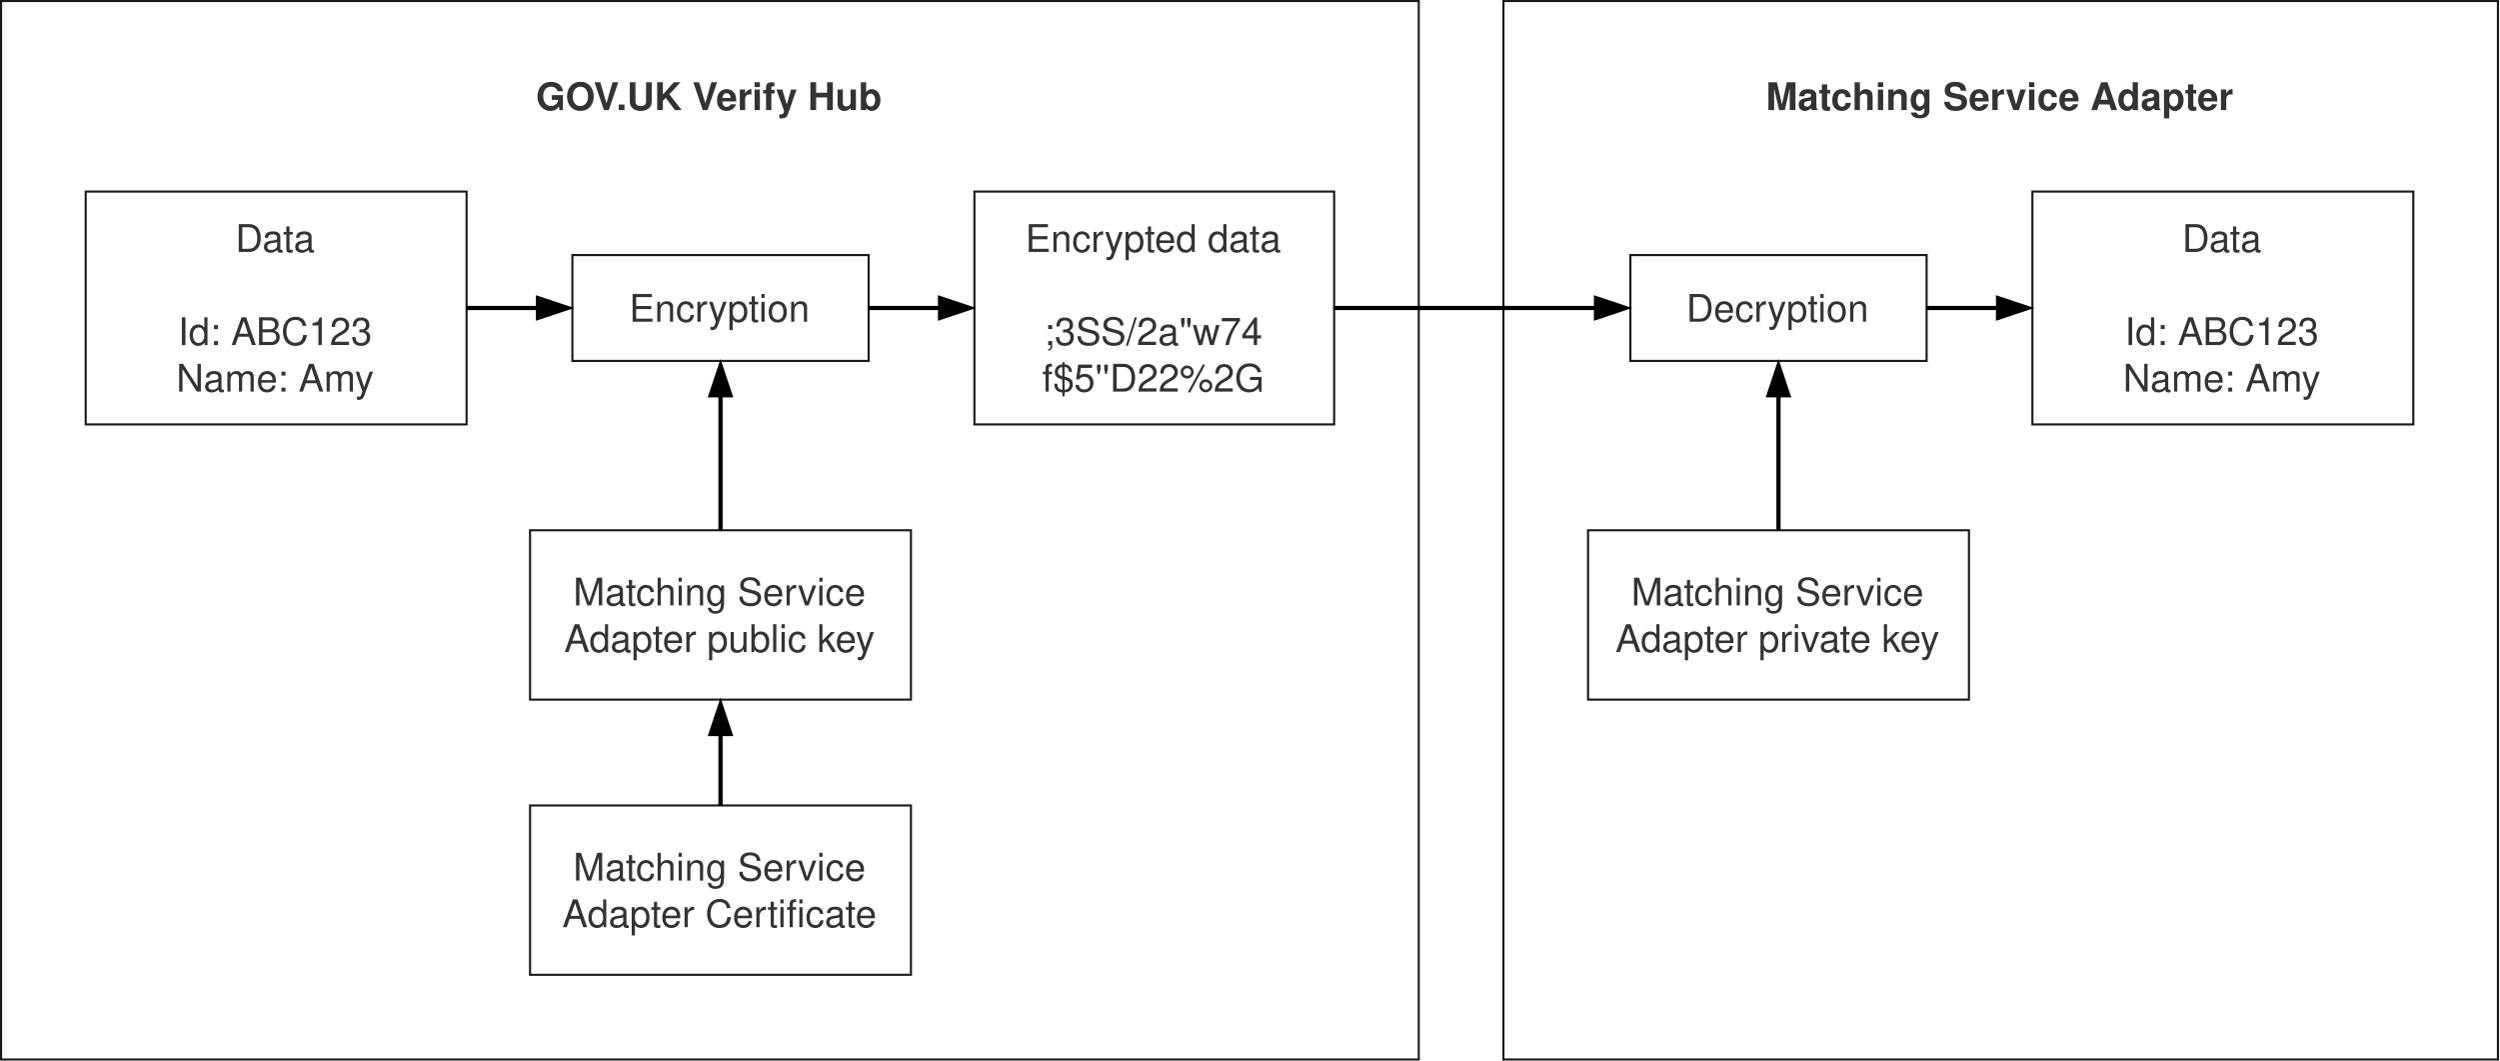
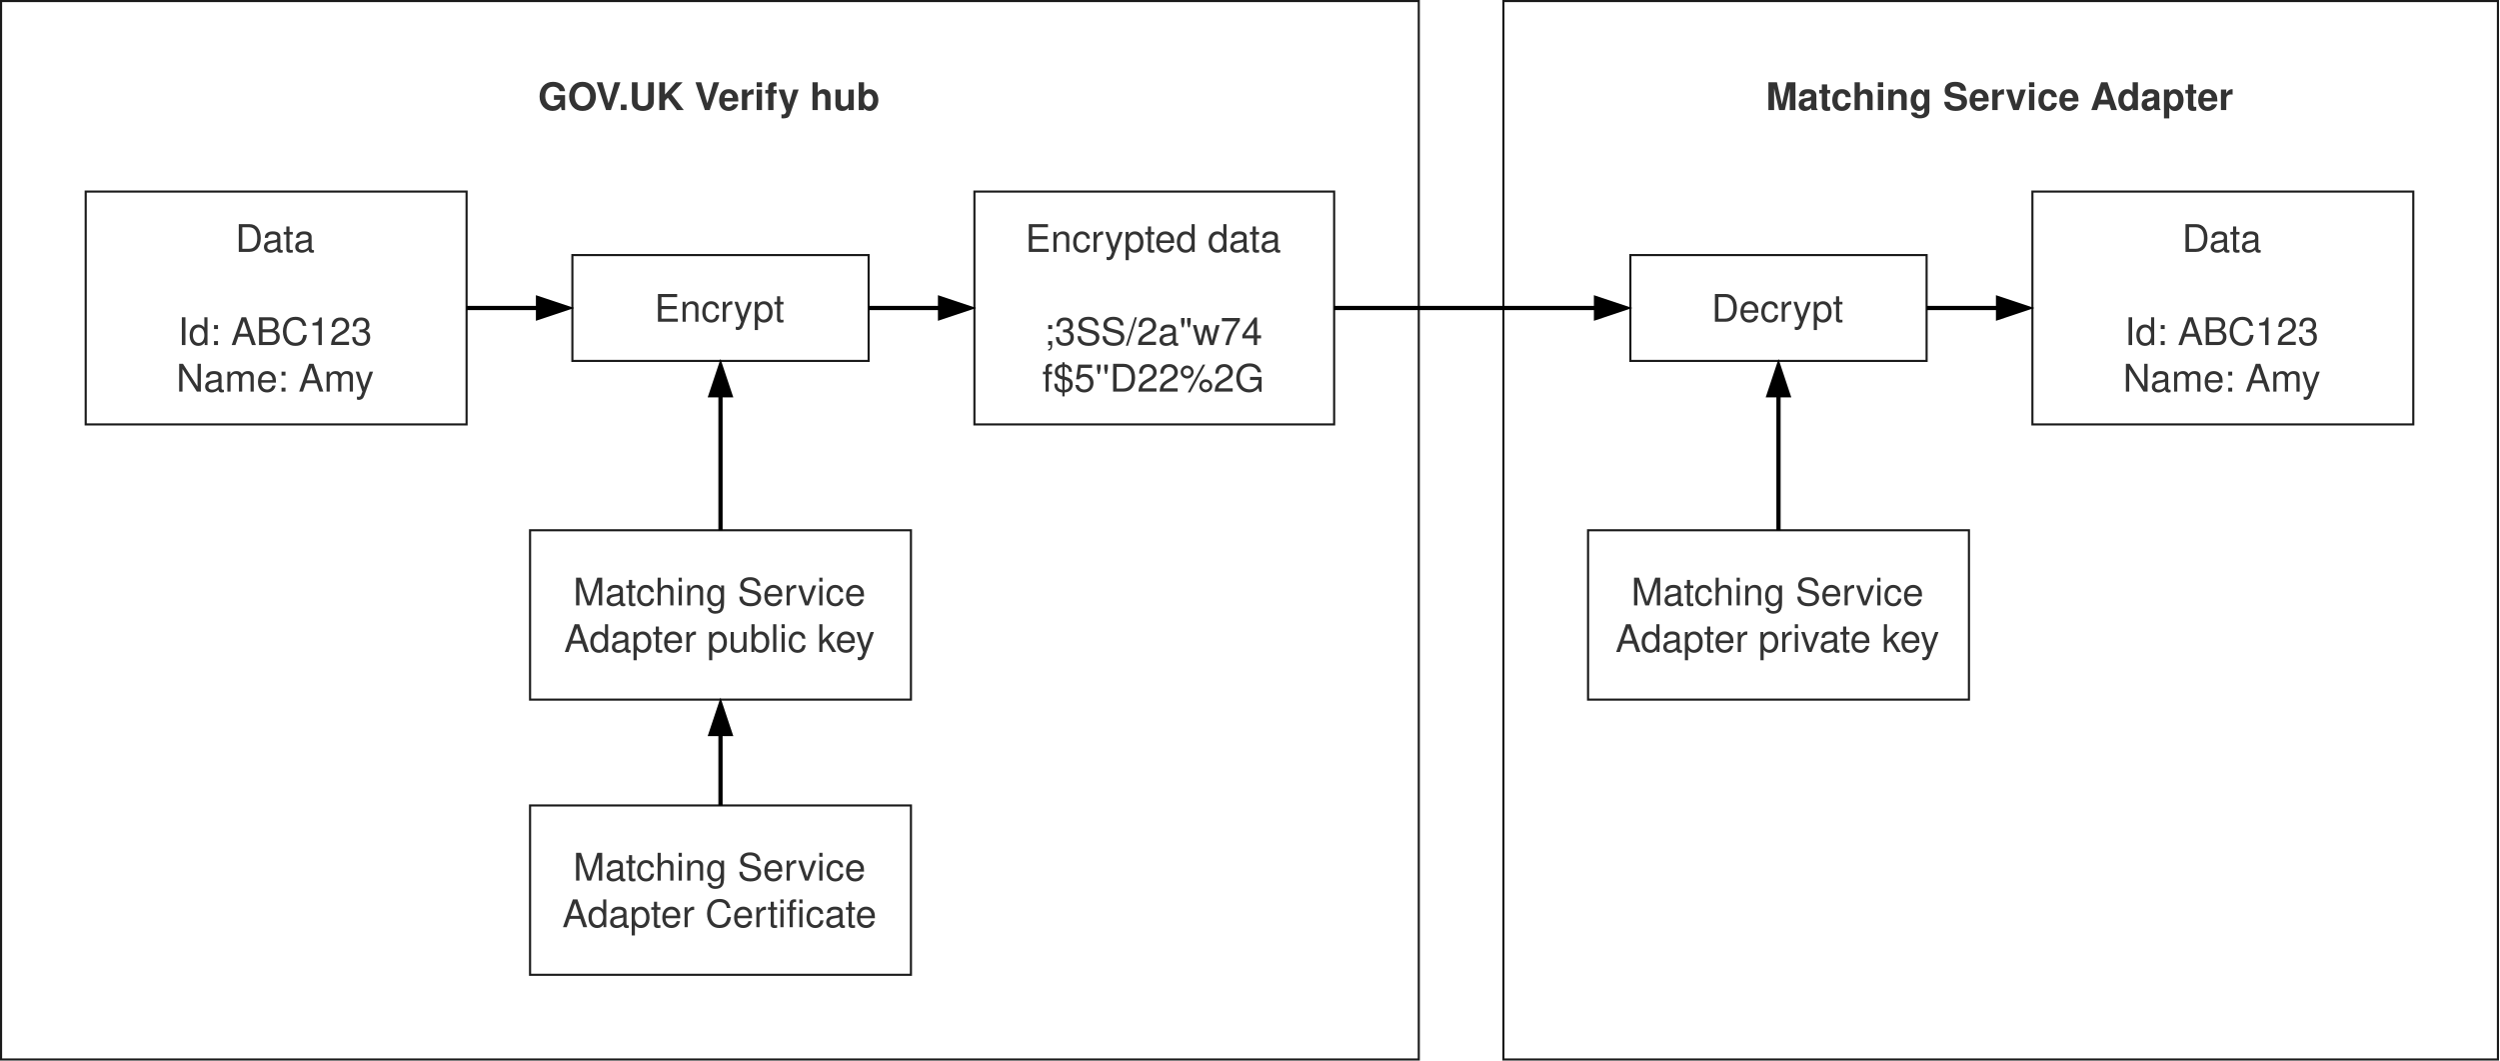
<svg xmlns="http://www.w3.org/2000/svg" width="1181px" height="501px" version="1.1">
  <defs />
  <g transform="translate(0.5,0.5)">
    <rect x="710" y="0" width="470" height="500" fill="none" stroke="#1a1a1a" pointer-events="none" />
    <rect x="0" y="0" width="670" height="500" fill="none" stroke="#1a1a1a" pointer-events="none" />
    <g fill="#333333" font-family="Helvetica" font-weight="bold" text-anchor="middle" font-size="18px">
-       <text x="334.5" y="51.5">GOV.UK Verify Hub</text>
+       <text x="334.5" y="51.5">GOV.UK Verify hub</text>
    </g>
    <g fill="#333333" font-family="Helvetica" font-weight="bold" text-anchor="middle" font-size="18px">
      <text x="944.5" y="51.5">Matching Service Adapter</text>
    </g>
    <rect x="40" y="90" width="180" height="110" fill="none" stroke="#1a1a1a" pointer-events="none" />
    <g fill="#333333" font-family="Helvetica" text-anchor="middle" font-size="18px">
      <text x="129.5" y="118.5">Data</text>
      <text x="129.5" y="162.5">Id: ABC123</text>
      <text x="129.5" y="184.5">Name: Amy</text>
    </g>
    <rect x="270" y="120" width="140" height="50" fill="none" stroke="#1a1a1a" pointer-events="none" />
    <g fill="#333333" font-family="Helvetica" text-anchor="middle" font-size="18px">
-       <text x="339.5" y="151.5">Encryption</text>
+       <text x="339.5" y="151.5">Encrypt</text>
    </g>
    <path d="M 220 145 L 253.76 145" fill="none" stroke="#000000" stroke-width="2" stroke-miterlimit="10" pointer-events="none" />
    <path d="M 267.76 145 L 253.76 149.67 L 253.76 140.33 Z" fill="#000000" stroke="#000000" stroke-width="2" stroke-miterlimit="10" pointer-events="none" />
    <rect x="460" y="90" width="170" height="110" fill="none" stroke="#1a1a1a" pointer-events="none" />
    <g fill="#333333" font-family="Helvetica" text-anchor="middle" font-size="18px">
      <text x="544.5" y="118.5">Encrypted data</text>
      <text x="544.5" y="162.5">;3SS/2a"w74</text>
      <text x="544.5" y="184.5">f$5''D22%2G</text>
    </g>
    <path d="M 410 145 L 443.76 145" fill="none" stroke="#000000" stroke-width="2" stroke-miterlimit="10" pointer-events="none" />
    <path d="M 457.76 145 L 443.76 149.67 L 443.76 140.33 Z" fill="#000000" stroke="#000000" stroke-width="2" stroke-miterlimit="10" pointer-events="none" />
    <path d="M 40 145 L 40 145" fill="none" stroke="#000000" stroke-width="2" stroke-miterlimit="10" pointer-events="none" />
    <path d="M 40 145 L 40 145 L 40 145 Z" fill="#000000" stroke="#000000" stroke-width="2" stroke-miterlimit="10" pointer-events="none" />
    <rect x="770" y="120" width="140" height="50" fill="none" stroke="#1a1a1a" pointer-events="none" />
    <g fill="#333333" font-family="Helvetica" text-anchor="middle" font-size="18px">
-       <text x="839.5" y="151.5">Decryption</text>
+       <text x="839.5" y="151.5">Decrypt</text>
    </g>
    <path d="M 630 145 L 753.76 145" fill="none" stroke="#000000" stroke-width="2" stroke-miterlimit="10" pointer-events="none" />
    <path d="M 767.76 145 L 753.76 149.67 L 753.76 140.33 Z" fill="#000000" stroke="#000000" stroke-width="2" stroke-miterlimit="10" pointer-events="none" />
    <rect x="960" y="90" width="180" height="110" fill="none" stroke="#1a1a1a" pointer-events="none" />
    <g fill="#333333" font-family="Helvetica" text-anchor="middle" font-size="18px">
      <text x="1049.5" y="118.5">Data</text>
      <text x="1049.5" y="162.5">Id: ABC123</text>
      <text x="1049.5" y="184.5">Name: Amy</text>
    </g>
    <path d="M 910 145 L 943.76 145" fill="none" stroke="#000000" stroke-width="2" stroke-miterlimit="10" pointer-events="none" />
    <path d="M 957.76 145 L 943.76 149.67 L 943.76 140.33 Z" fill="#000000" stroke="#000000" stroke-width="2" stroke-miterlimit="10" pointer-events="none" />
    <rect x="250" y="250" width="180" height="80" fill="none" stroke="#1a1a1a" pointer-events="none" />
    <g fill="#333333" font-family="Helvetica" text-anchor="middle" font-size="18px">
      <text x="339.5" y="285.5">Matching Service</text>
      <text x="339.5" y="307.5">Adapter public key</text>
    </g>
    <path d="M 340 250 L 340 186.24" fill="none" stroke="#000000" stroke-width="2" stroke-miterlimit="10" pointer-events="none" />
    <path d="M 340 172.24 L 344.67 186.24 L 335.33 186.24 Z" fill="#000000" stroke="#000000" stroke-width="2" stroke-miterlimit="10" pointer-events="none" />
    <rect x="250" y="380" width="180" height="80" fill="none" stroke="#1a1a1a" pointer-events="none" />
    <g fill="#333333" font-family="Helvetica" text-anchor="middle" font-size="18px">
      <text x="339.5" y="415.5">Matching Service</text>
      <text x="339.5" y="437.5">Adapter Certificate</text>
    </g>
    <path d="M 340 380 L 340 346.24" fill="none" stroke="#000000" stroke-width="2" stroke-miterlimit="10" pointer-events="none" />
    <path d="M 340 332.24 L 344.67 346.24 L 335.33 346.24 Z" fill="#000000" stroke="#000000" stroke-width="2" stroke-miterlimit="10" pointer-events="none" />
    <rect x="750" y="250" width="180" height="80" fill="none" stroke="#1a1a1a" pointer-events="none" />
    <g fill="#333333" font-family="Helvetica" text-anchor="middle" font-size="18px">
      <text x="839.5" y="285.5">Matching Service</text>
      <text x="839.5" y="307.5">Adapter private key</text>
    </g>
    <path d="M 840 250 L 840 186.24" fill="none" stroke="#000000" stroke-width="2" stroke-miterlimit="10" pointer-events="none" />
    <path d="M 840 172.24 L 844.67 186.24 L 835.33 186.24 Z" fill="#000000" stroke="#000000" stroke-width="2" stroke-miterlimit="10" pointer-events="none" />
  </g>
</svg>
